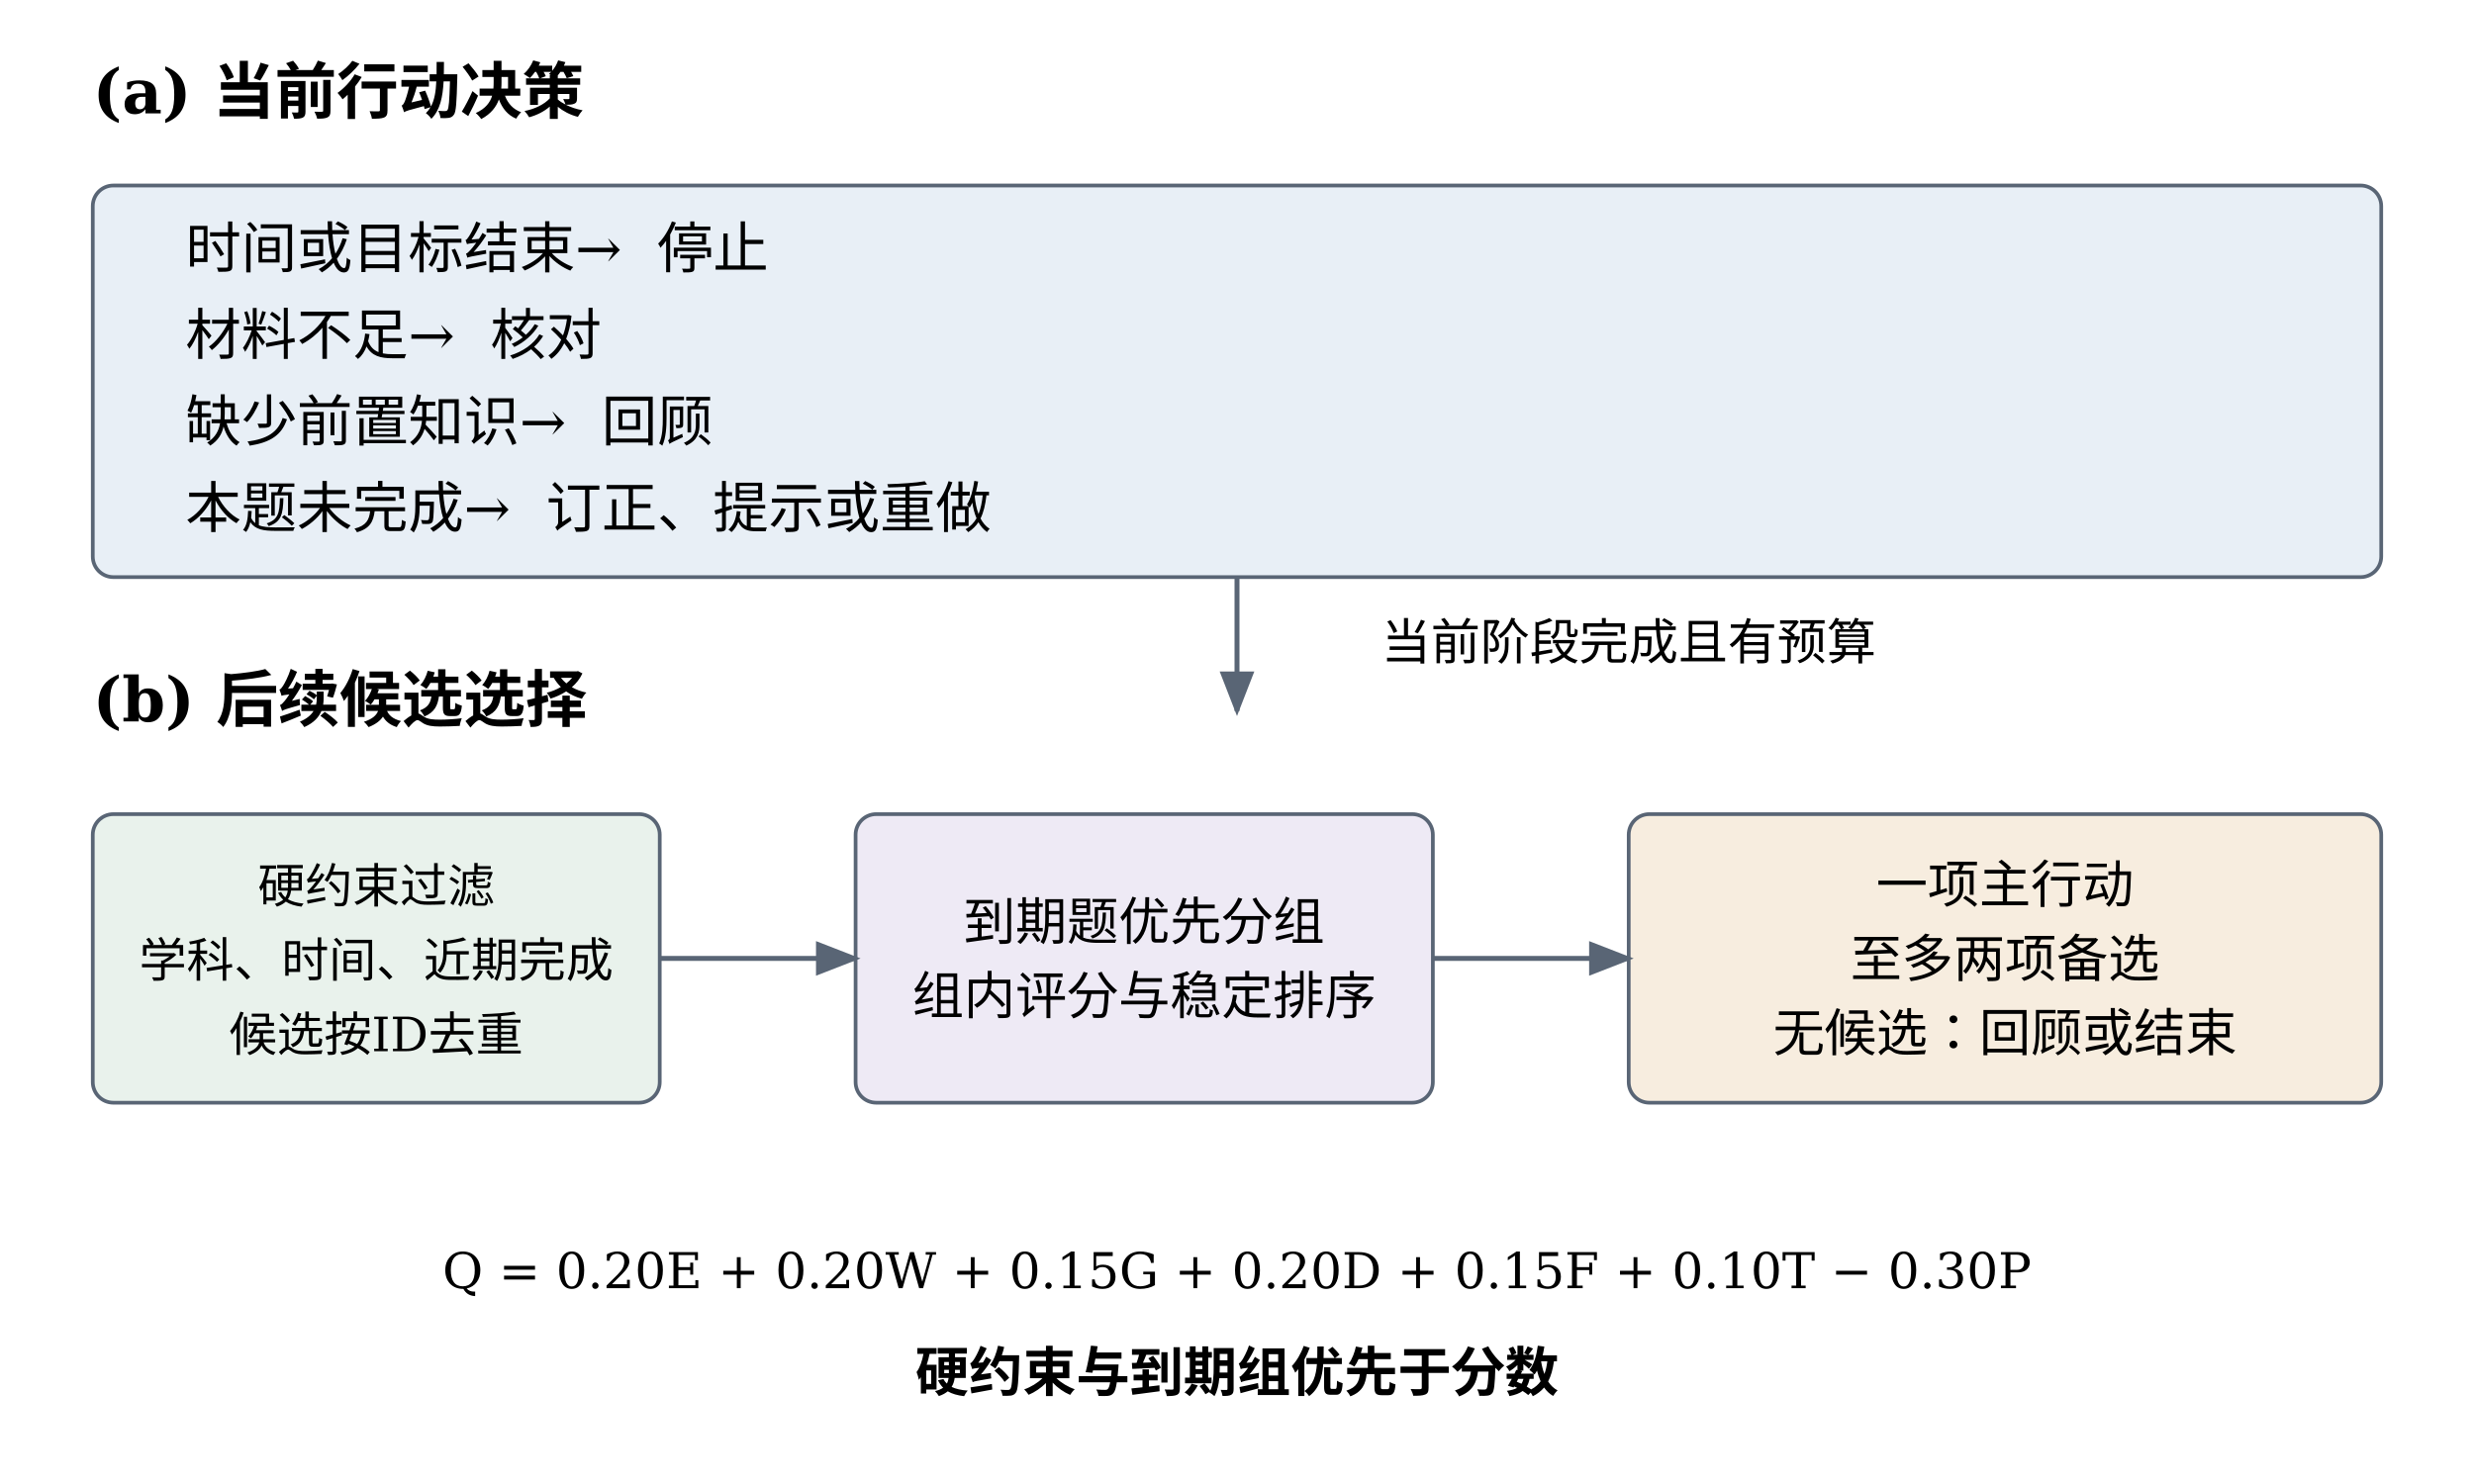
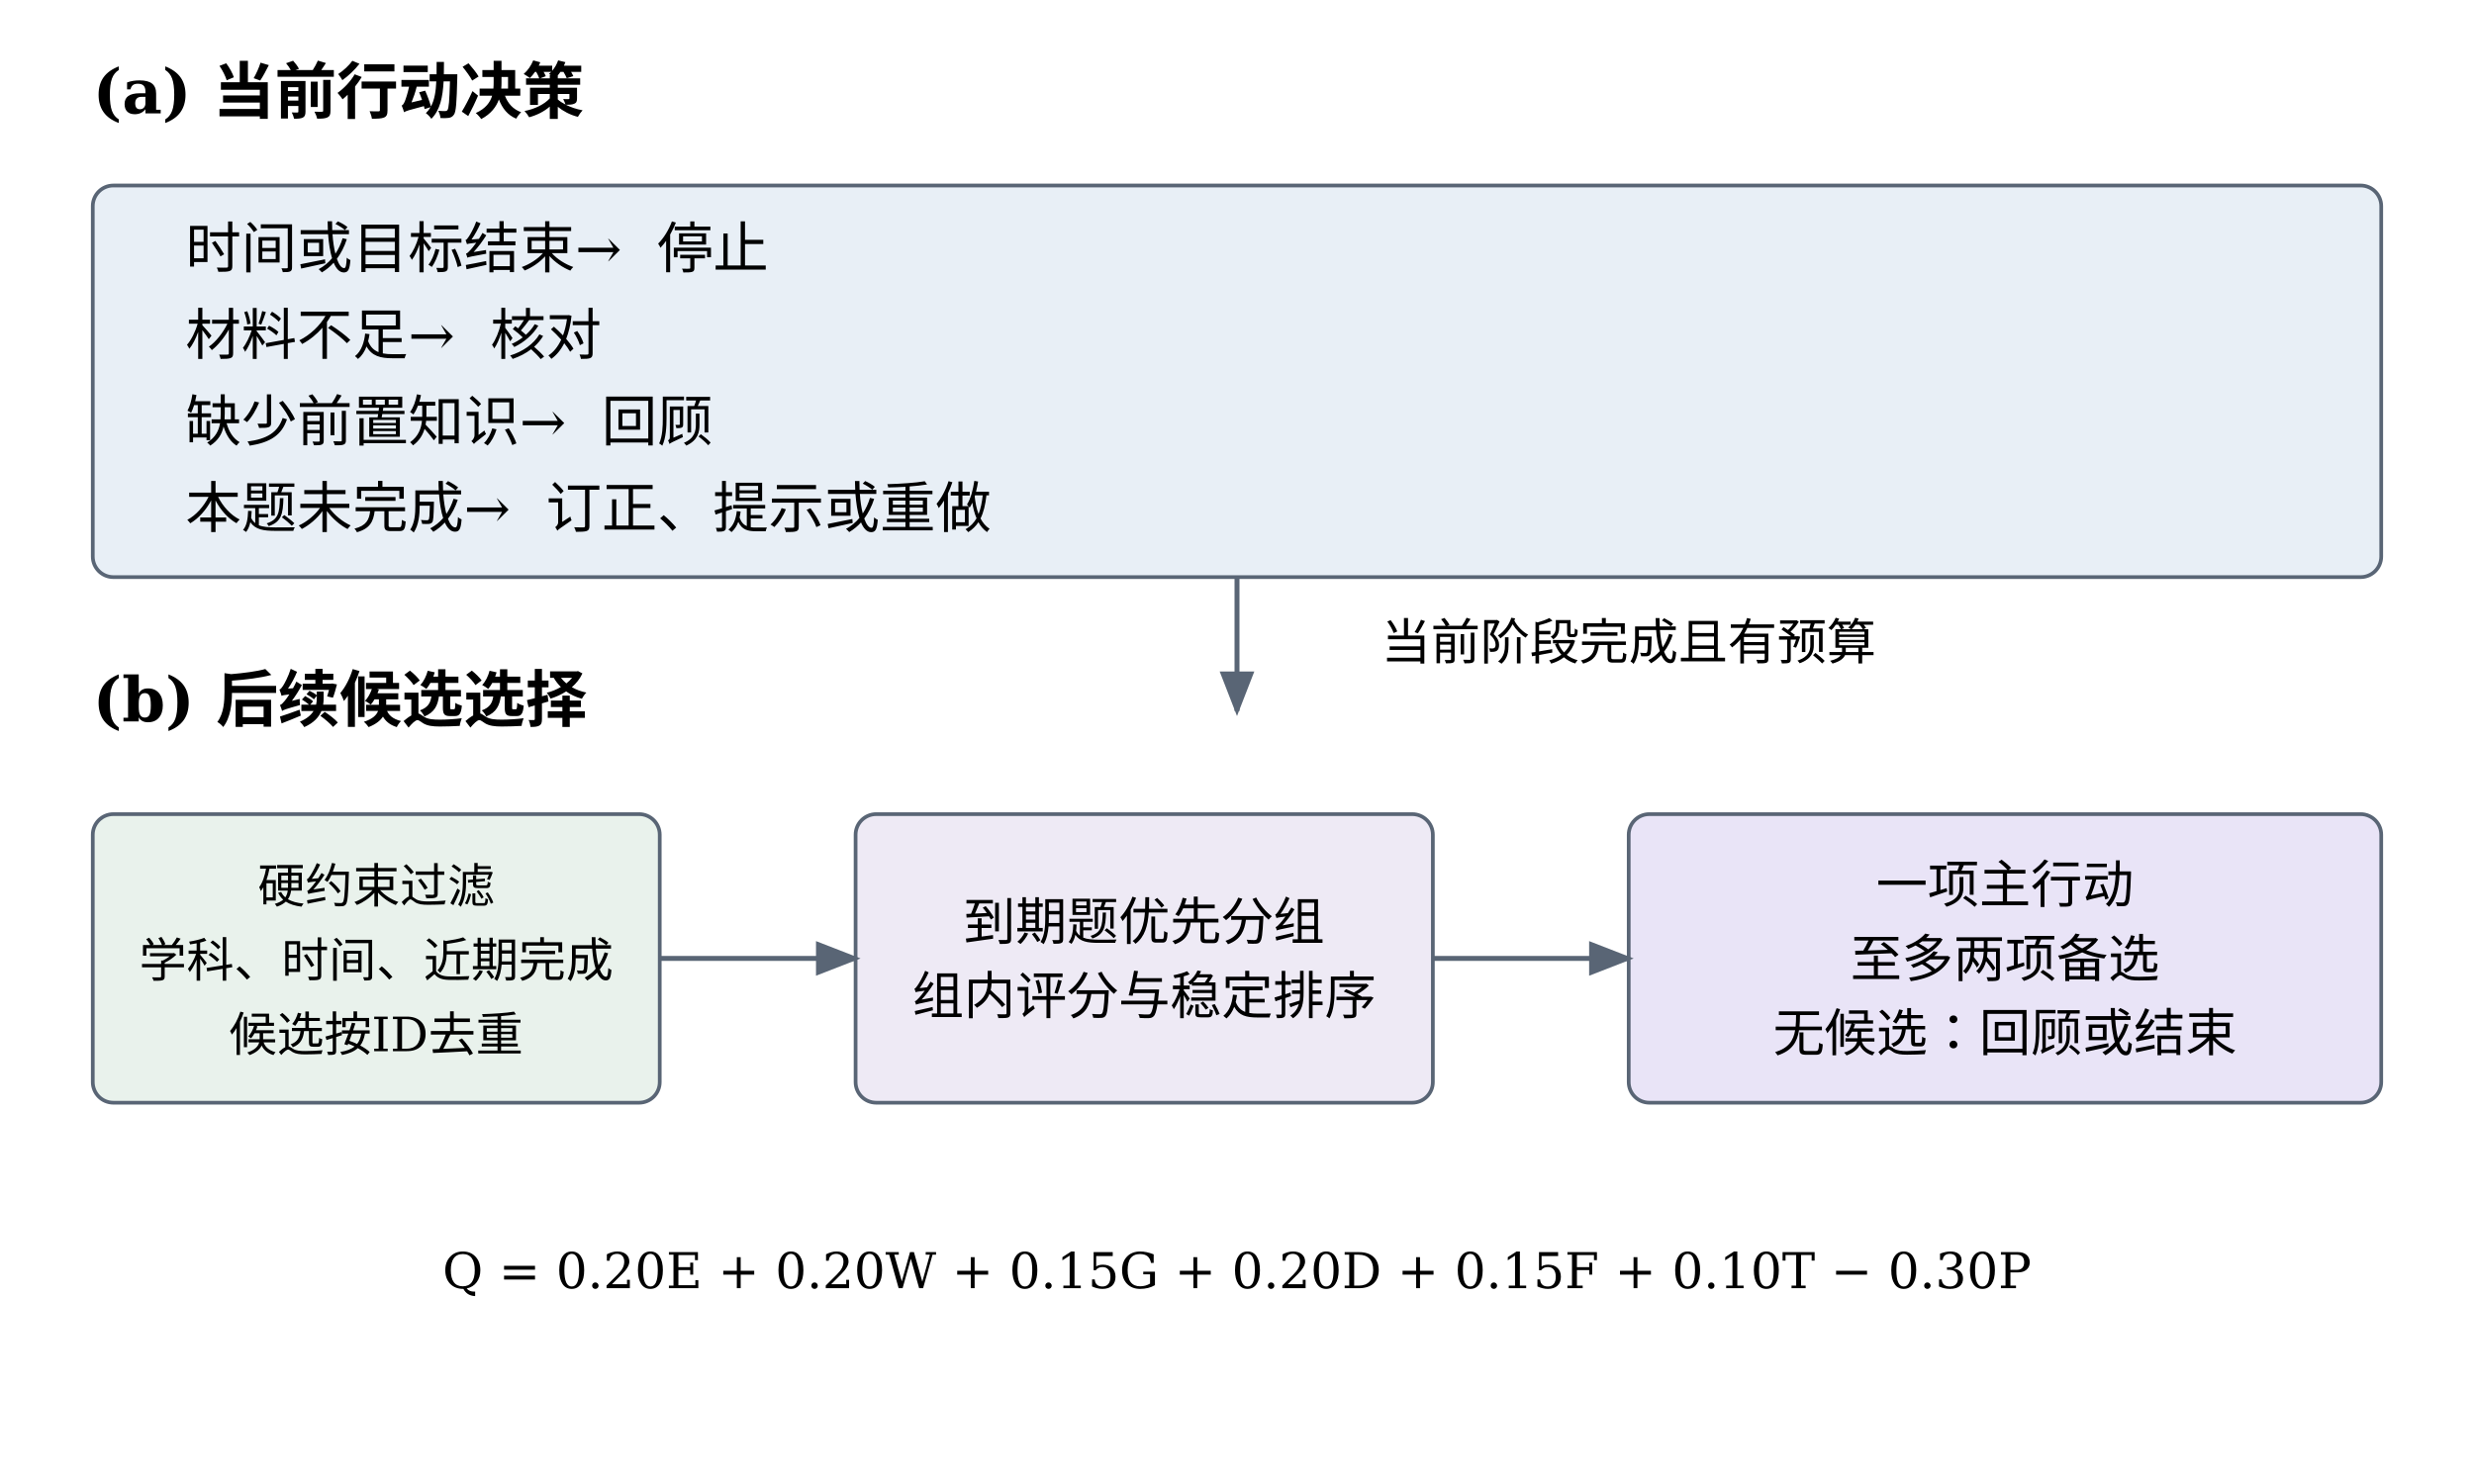
<svg xmlns="http://www.w3.org/2000/svg" width="1200" height="720" viewBox="0 0 1200 720">
  <defs>
    <marker id="arr" markerWidth="9" markerHeight="7" refX="8" refY="3.5" orient="auto">
      <path d="M0,0 L9,3.5 L0,7" fill="#596575" />
    </marker>
  </defs>
  <rect width="1200" height="720" fill="white" />
  <text x="45.00" y="55" fill="#000000" font-family="DejaVu Serif" font-size="30" font-weight="700" text-anchor="start">(a) </text>
  <text x="103.27" y="55" fill="#000000" font-family="SimSun" font-size="30" font-weight="700" text-anchor="start">当前行动决策</text>
  <rect x="45" y="90" width="1110" height="190" rx="10" fill="#E8EFF6" stroke="#596575" stroke-width="1.8" />
  <text x="90.00" y="130" fill="#000000" font-family="SimSun" font-size="27" font-weight="400" text-anchor="start">时间或目标结束</text>
  <text x="279.00" y="130" fill="#000000" font-family="DejaVu Serif" font-size="27" font-weight="400" text-anchor="start"> → </text>
  <text x="318.79" y="130" fill="#000000" font-family="SimSun" font-size="27" font-weight="400" text-anchor="start">停止</text>
  <text x="90.00" y="172" fill="#000000" font-family="SimSun" font-size="27" font-weight="400" text-anchor="start">材料不足</text>
  <text x="198.00" y="172" fill="#000000" font-family="DejaVu Serif" font-size="27" font-weight="400" text-anchor="start"> → </text>
  <text x="237.79" y="172" fill="#000000" font-family="SimSun" font-size="27" font-weight="400" text-anchor="start">核对</text>
  <text x="90.00" y="214" fill="#000000" font-family="SimSun" font-size="27" font-weight="400" text-anchor="start">缺少前置知识</text>
  <text x="252.00" y="214" fill="#000000" font-family="DejaVu Serif" font-size="27" font-weight="400" text-anchor="start"> → </text>
  <text x="291.79" y="214" fill="#000000" font-family="SimSun" font-size="27" font-weight="400" text-anchor="start">回顾</text>
  <text x="90.00" y="256" fill="#000000" font-family="SimSun" font-size="27" font-weight="400" text-anchor="start">本题未完成</text>
  <text x="225.00" y="256" fill="#000000" font-family="DejaVu Serif" font-size="27" font-weight="400" text-anchor="start"> → </text>
  <text x="264.79" y="256" fill="#000000" font-family="SimSun" font-size="27" font-weight="400" text-anchor="start">订正、提示或重做</text>
  <path d="M600,280 L600,345" fill="none" stroke="#596575" stroke-width="2.4" marker-end="url(#arr)" />
  <text x="670.00" y="320" fill="#000000" font-family="SimSun" font-size="24" font-weight="400" text-anchor="start">当前阶段完成且有预算</text>
  <text x="45.00" y="350" fill="#000000" font-family="DejaVu Serif" font-size="30" font-weight="700" text-anchor="start">(b) </text>
  <text x="104.81" y="350" fill="#000000" font-family="SimSun" font-size="30" font-weight="700" text-anchor="start">后续候选选择</text>
  <rect x="45" y="395" width="275" height="140" rx="10" fill="#E9F2EC" stroke="#596575" stroke-width="1.8" />
  <text x="125.00" y="438.0" fill="#000000" font-family="SimSun" font-size="23" font-weight="400" text-anchor="start">硬约束过滤</text>
  <text x="67.50" y="474.0" fill="#000000" font-family="SimSun" font-size="23" font-weight="400" text-anchor="start">学科、时间、近期完成</text>
  <text x="111.24" y="510.0" fill="#000000" font-family="SimSun" font-size="23" font-weight="400" text-anchor="start">候选按</text>
  <text x="180.24" y="510.0" fill="#000000" font-family="DejaVu Serif" font-size="23" font-weight="400" text-anchor="start">ID</text>
  <text x="207.76" y="510.0" fill="#000000" font-family="SimSun" font-size="23" font-weight="400" text-anchor="start">去重</text>
  <rect x="415" y="395" width="280" height="140" rx="10" fill="#EEEAF5" stroke="#596575" stroke-width="1.8" />
  <text x="467.50" y="456.0" fill="#000000" font-family="SimSun" font-size="25" font-weight="400" text-anchor="start">到期题优先分组</text>
  <text x="442.50" y="492.0" fill="#000000" font-family="SimSun" font-size="25" font-weight="400" text-anchor="start">组内评分与稳定排序</text>
-   <rect x="790" y="395" width="365" height="140" rx="10" fill="#F7EDDF" stroke="#596575" stroke-width="1.8" />
+   <rect x="790" y="395" width="365" height="140" rx="10" fill="#E9E4F7" stroke="#596575" stroke-width="1.8" />
  <text x="910.00" y="438.0" fill="#000000" font-family="SimSun" font-size="25" font-weight="400" text-anchor="start">一项主行动</text>
  <text x="897.50" y="474.0" fill="#000000" font-family="SimSun" font-size="25" font-weight="400" text-anchor="start">至多两项备选</text>
  <text x="860.00" y="510.0" fill="#000000" font-family="SimSun" font-size="25" font-weight="400" text-anchor="start">无候选：回顾或结束</text>
  <path d="M320,465 L415,465" fill="none" stroke="#596575" stroke-width="2.4" marker-end="url(#arr)" />
  <path d="M695,465 L790,465" fill="none" stroke="#596575" stroke-width="2.4" marker-end="url(#arr)" />
  <text x="214.64" y="625" fill="#000000" font-family="DejaVu Serif" font-size="24" font-weight="400" text-anchor="start">Q = 0.20E + 0.20W + 0.15G + 0.20D + 0.15F + 0.10T − 0.30P</text>
-   <text x="444.00" y="675" fill="#000000" font-family="SimSun" font-size="26" font-weight="700" text-anchor="start">硬约束与到期组优先于分数</text>
</svg>
